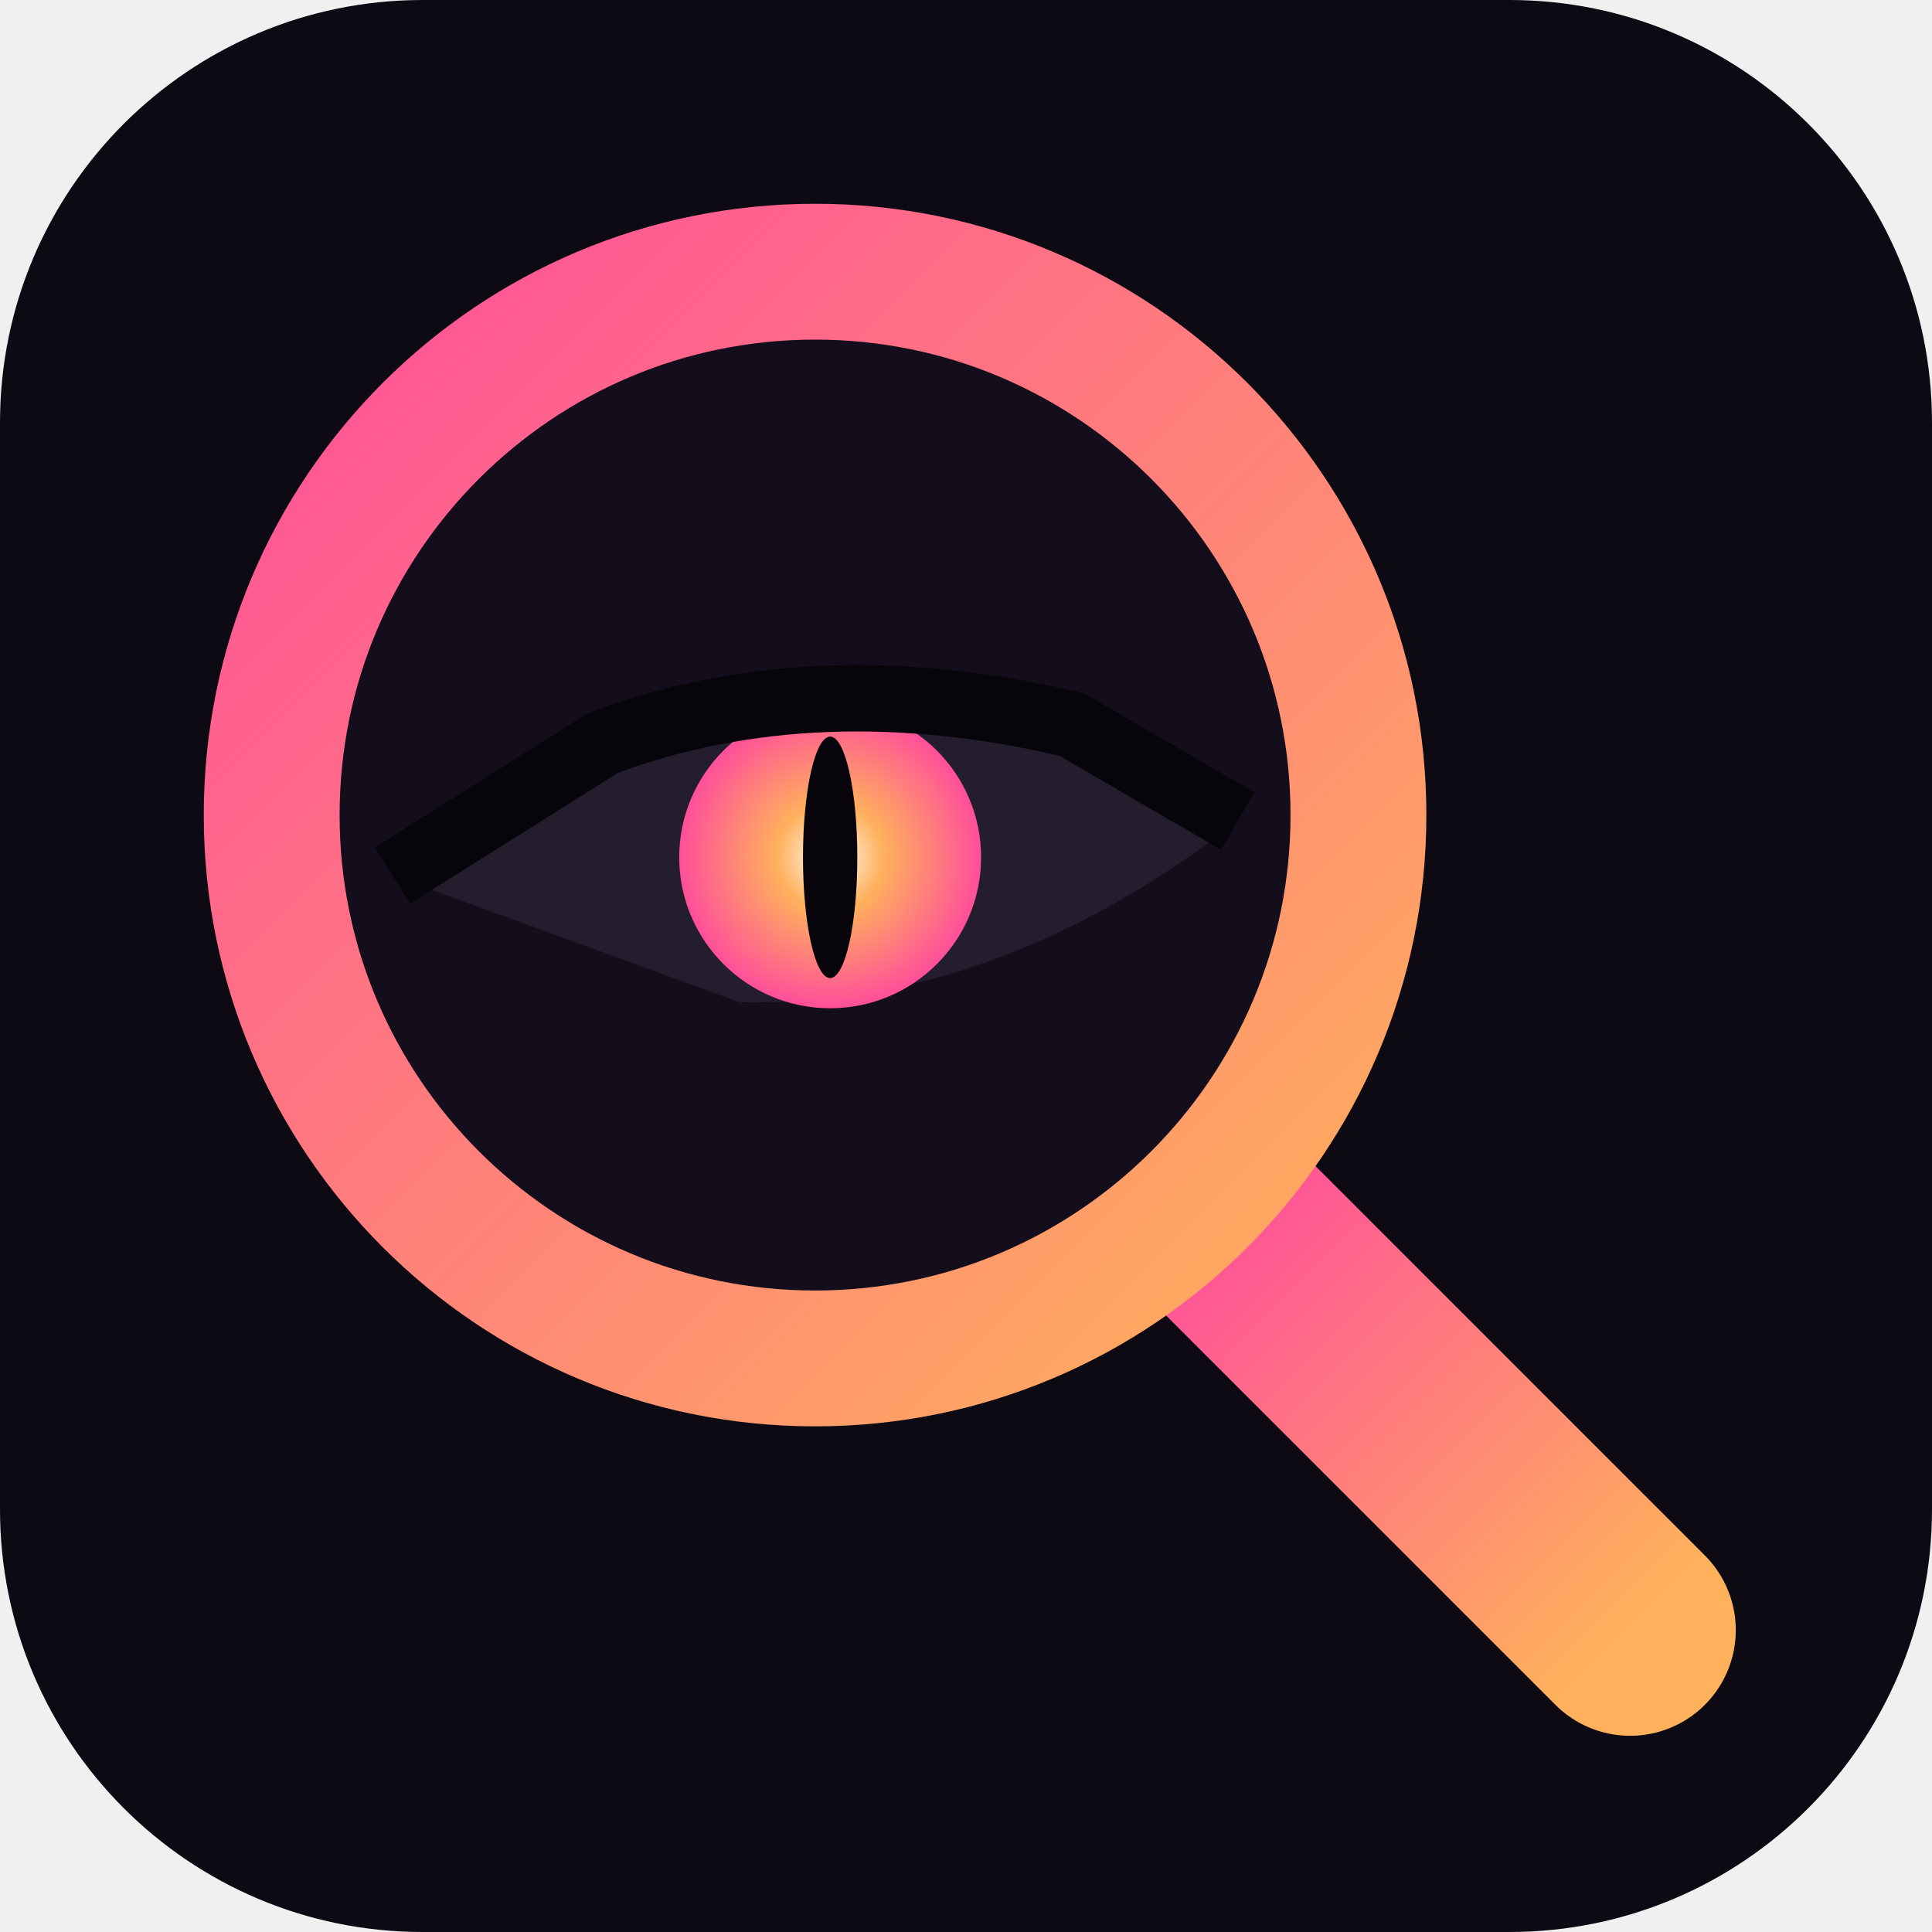
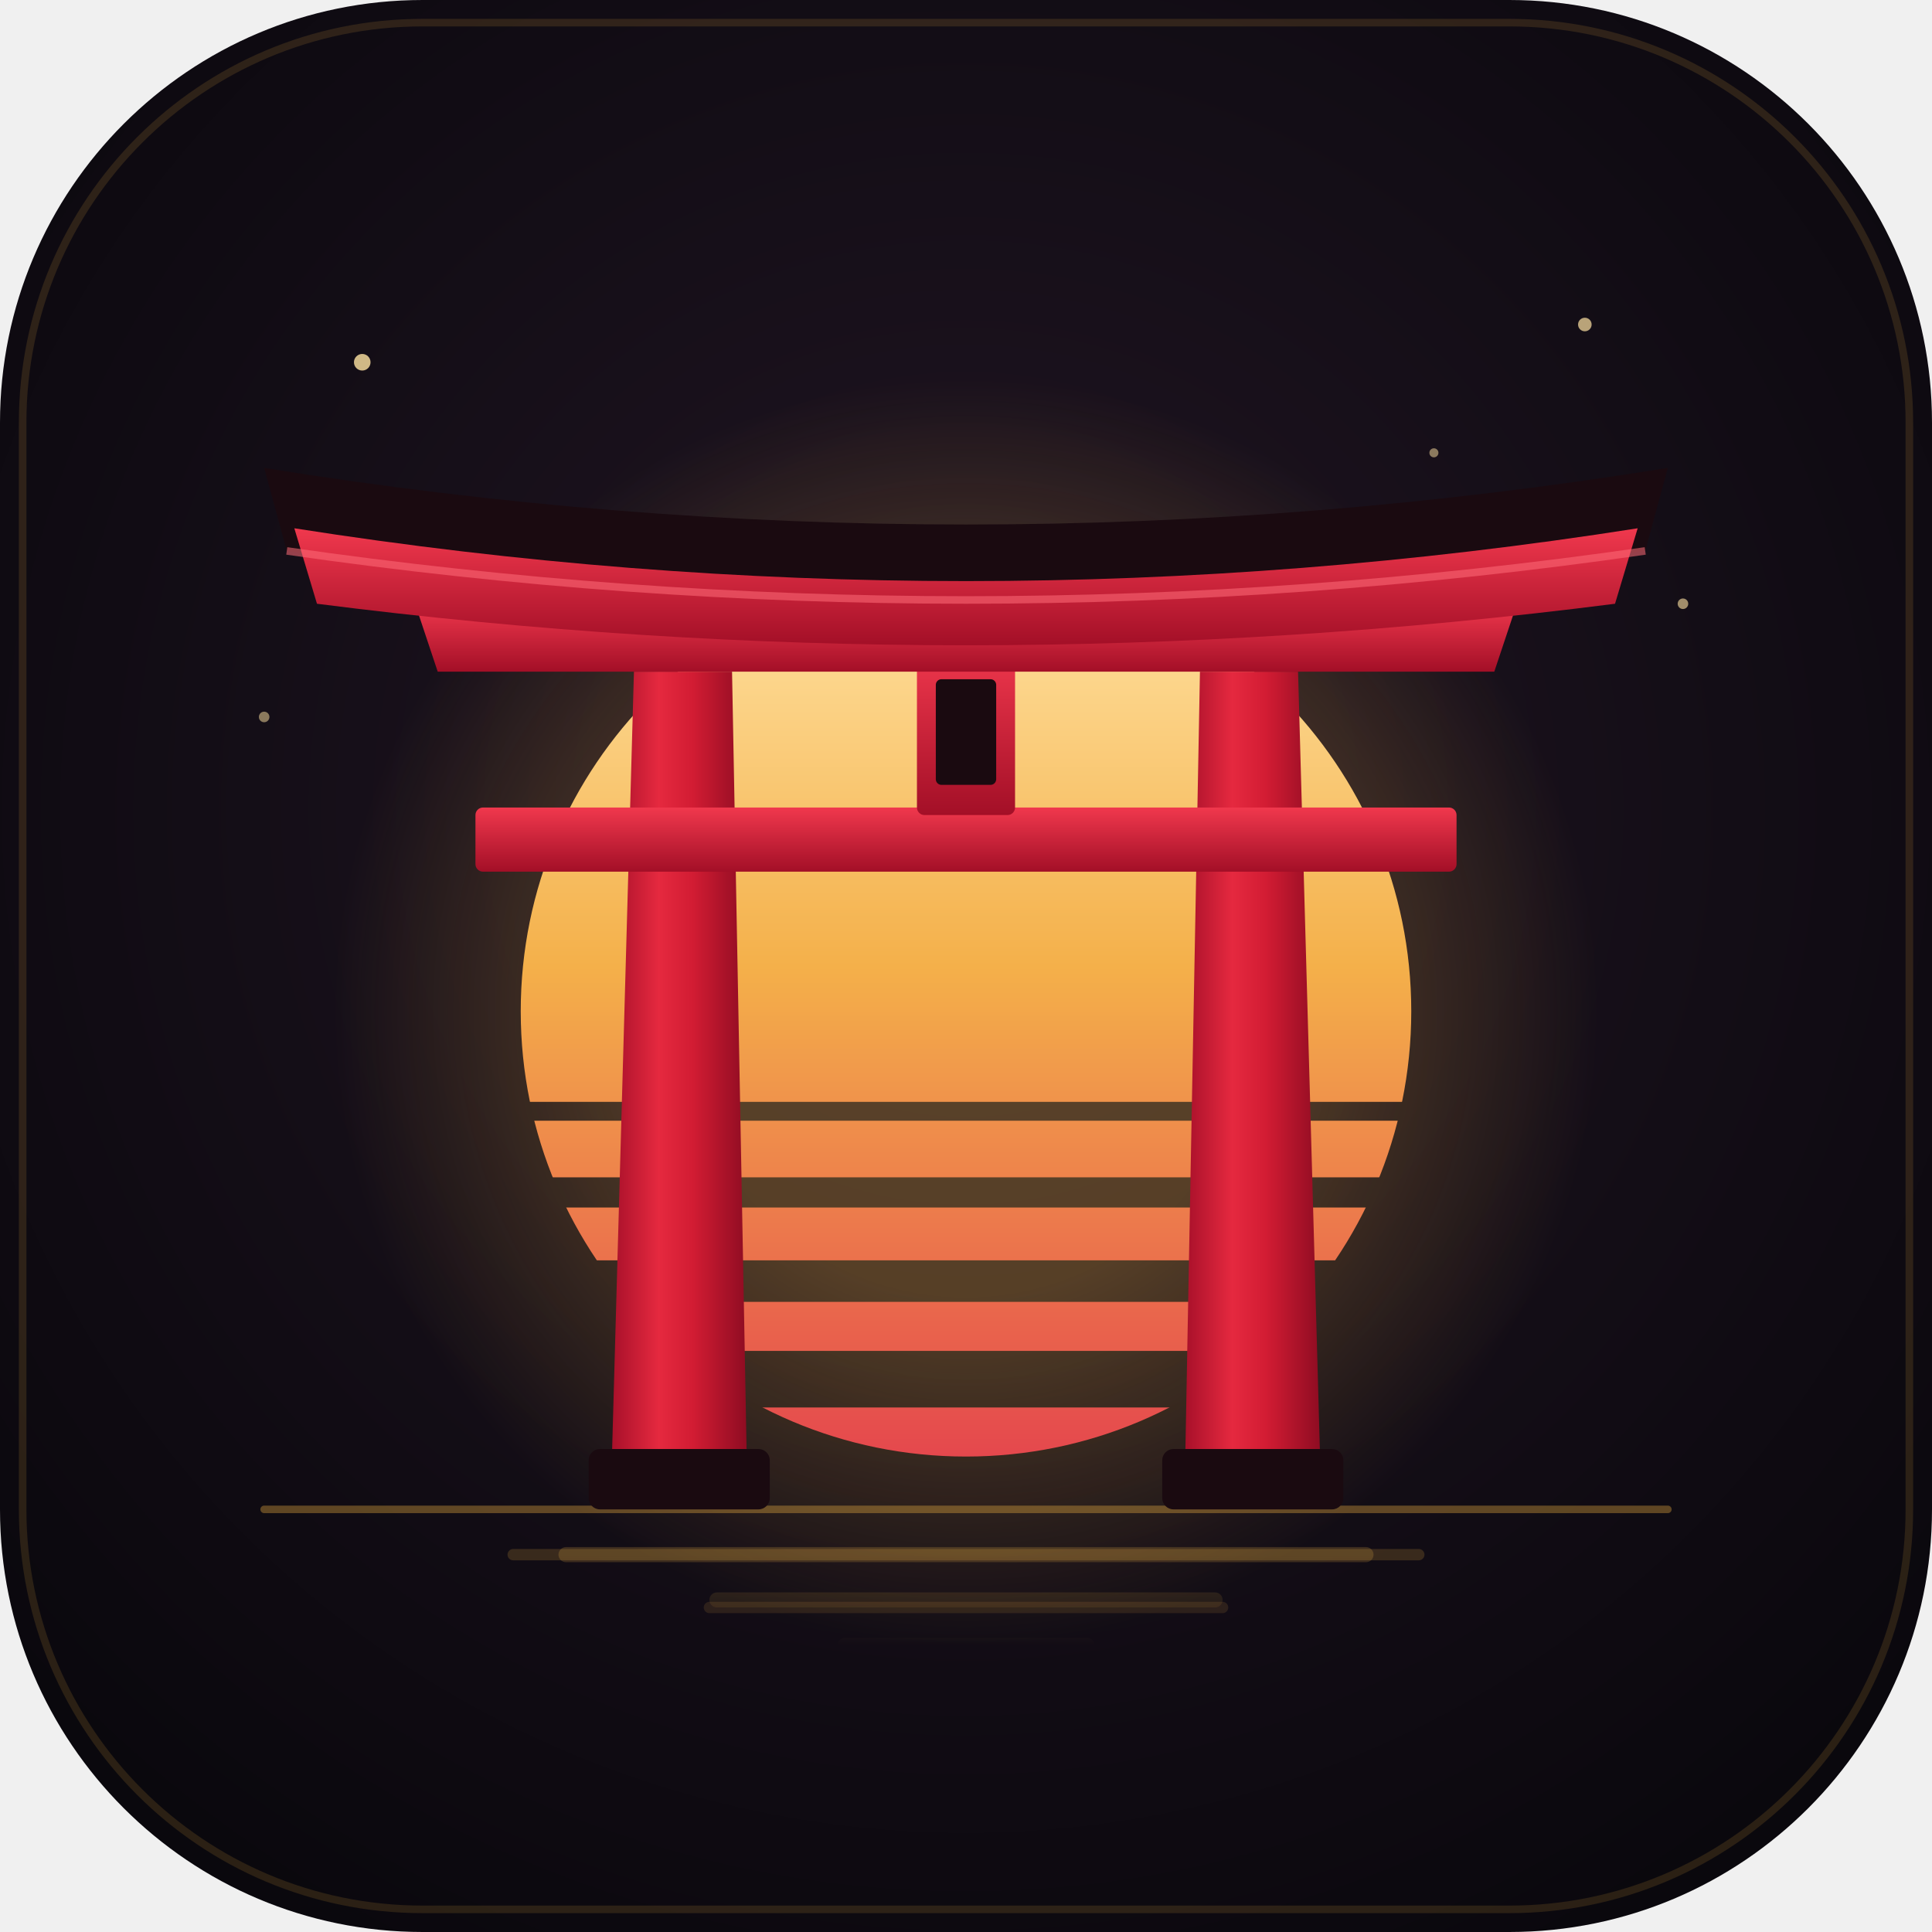
- <svg xmlns="http://www.w3.org/2000/svg" viewBox="0 0 64 64">
+ <svg xmlns="http://www.w3.org/2000/svg" viewBox="0 0 512 512">
  <defs>
-     <linearGradient id="a" x1="0" y1="0" x2="1" y2="1">
-       <stop offset="0" stop-color="#FF4F9A" />
-       <stop offset="1" stop-color="#FFB15C" />
+     <radialGradient id="bg" cx=".5" cy=".42" r=".75">
+       <stop offset="0" stop-color="#221624" />
+       <stop offset=".6" stop-color="#110C14" />
+       <stop offset="1" stop-color="#07060A" />
+     </radialGradient>
+     <linearGradient id="sun" x1="0" y1="0" x2="0" y2="1">
+       <stop offset="0" stop-color="#FFE3A3" />
+       <stop offset=".45" stop-color="#F4B04A" />
+       <stop offset="1" stop-color="#E5484D" />
    </linearGradient>
-     <radialGradient id="i" cx=".5" cy=".5" r=".5">
-       <stop offset="0" stop-color="#fff" />
-       <stop offset=".35" stop-color="#FFB15C" />
-       <stop offset="1" stop-color="#FF4F9A" />
+     <radialGradient id="halo" cx=".5" cy=".5" r=".5">
+       <stop offset=".45" stop-color="#F2B544" stop-opacity=".28" />
+       <stop offset="1" stop-color="#F2B544" stop-opacity="0" />
    </radialGradient>
+     <linearGradient id="red" x1="0" y1="0" x2="1" y2="0">
+       <stop offset="0" stop-color="#A8102A" />
+       <stop offset=".35" stop-color="#E5293F" />
+       <stop offset=".6" stop-color="#D21C33" />
+       <stop offset="1" stop-color="#8E0C22" />
+     </linearGradient>
+     <linearGradient id="redv" x1="0" y1="0" x2="0" y2="1">
+       <stop offset="0" stop-color="#F0384D" />
+       <stop offset="1" stop-color="#A30F27" />
+     </linearGradient>
+     <mask id="cut">
+       <rect width="512" height="512" fill="#fff" />
+       <rect x="0" y="292" width="512" height="5" fill="#000" />
+       <rect x="0" y="312" width="512" height="8" fill="#000" />
+       <rect x="0" y="334" width="512" height="11" fill="#000" />
+       <rect x="0" y="358" width="512" height="15" fill="#000" />
+     </mask>
+     <linearGradient id="fade" x1="0" y1="0" x2="0" y2="1">
+       <stop offset="0" stop-color="#F2B544" stop-opacity=".22" />
+       <stop offset="1" stop-color="#F2B544" stop-opacity="0" />
+     </linearGradient>
  </defs>
-   <rect width="64" height="64" rx="14" fill="#0E0A14" />
-   <line x1="40" y1="40" x2="54" y2="54" stroke="url(#a)" stroke-width="7" stroke-linecap="round" />
-   <circle cx="27" cy="27" r="18" fill="#140d1c" stroke="url(#a)" stroke-width="4.5" />
-   <path d="M13 29 L20 24.6 Q27 22 35.5 24 L41 27.2 Q33 33.4 24.5 33.2 Z" fill="#241d2e" />
-   <circle cx="27.5" cy="28.4" r="5" fill="url(#i)" />
-   <ellipse cx="27.5" cy="28.4" rx=".9" ry="4" fill="#07050b" />
-   <path d="M13 29 L20 24.6 Q27 22 35.5 24 L41 27.2" fill="none" stroke="#07050b" stroke-width="2.2" stroke-linejoin="round" />
+   <rect width="512" height="512" rx="112" fill="url(#bg)" />
+   <rect x="6" y="6" width="500" height="500" rx="106" fill="none" stroke="#F2B544" stroke-opacity=".14" stroke-width="2" />
+   <g fill="#FFE3A3">
+     <circle cx="96" cy="96" r="2.2" opacity=".8" />
+     <circle cx="420" cy="86" r="1.8" opacity=".7" />
+     <circle cx="446" cy="160" r="1.4" opacity=".6" />
+     <circle cx="70" cy="190" r="1.4" opacity=".5" />
+     <circle cx="380" cy="120" r="1.2" opacity=".5" />
+   </g>
+   <circle cx="256" cy="268" r="168" fill="url(#halo)" />
+   <circle cx="256" cy="268" r="118" fill="url(#sun)" mask="url(#cut)" />
+   <path d="M70 400 H442" stroke="#F2B544" stroke-opacity=".35" stroke-width="2" stroke-linecap="round" />
+   <path d="M150 412 H362 M190 424 H322 M224 436 H288" stroke="url(#fade)" stroke-width="4" stroke-linecap="round" opacity=".9" />
+   <path d="M136 412 H376" stroke="#F2B544" stroke-opacity=".18" stroke-width="3" stroke-linecap="round" />
+   <path d="M188 426 H324" stroke="#F2B544" stroke-opacity=".12" stroke-width="3" stroke-linecap="round" />
+   <g>
+     <path d="M168 178 H194 L198 392 H162Z" fill="url(#red)" />
+     <path d="M318 178 H344 L350 392 H314Z" fill="url(#red)" />
+     <rect x="156" y="384" width="48" height="16" rx="3" fill="#1A0A10" />
+     <rect x="308" y="384" width="48" height="16" rx="3" fill="#1A0A10" />
+     <rect x="126" y="214" width="260" height="17" rx="2" fill="url(#redv)" />
+     <rect x="243" y="172" width="26" height="44" rx="2" fill="url(#redv)" />
+     <rect x="248" y="180" width="16" height="28" rx="1.5" fill="#1A0A10" />
+     <path d="M110 160 H402 L396 178 H116Z" fill="url(#redv)" />
+     <path d="M70 124 Q256 154 442 124 L436 146 Q256 172 76 146Z" fill="#1A0A10" />
+     <path d="M78 140 Q256 168 434 140 L428 160 Q256 182 84 160Z" fill="url(#redv)" />
+     <path d="M76 146 Q256 172 436 146" fill="none" stroke="#FF6B78" stroke-opacity=".55" stroke-width="2" />
+   </g>
</svg>
